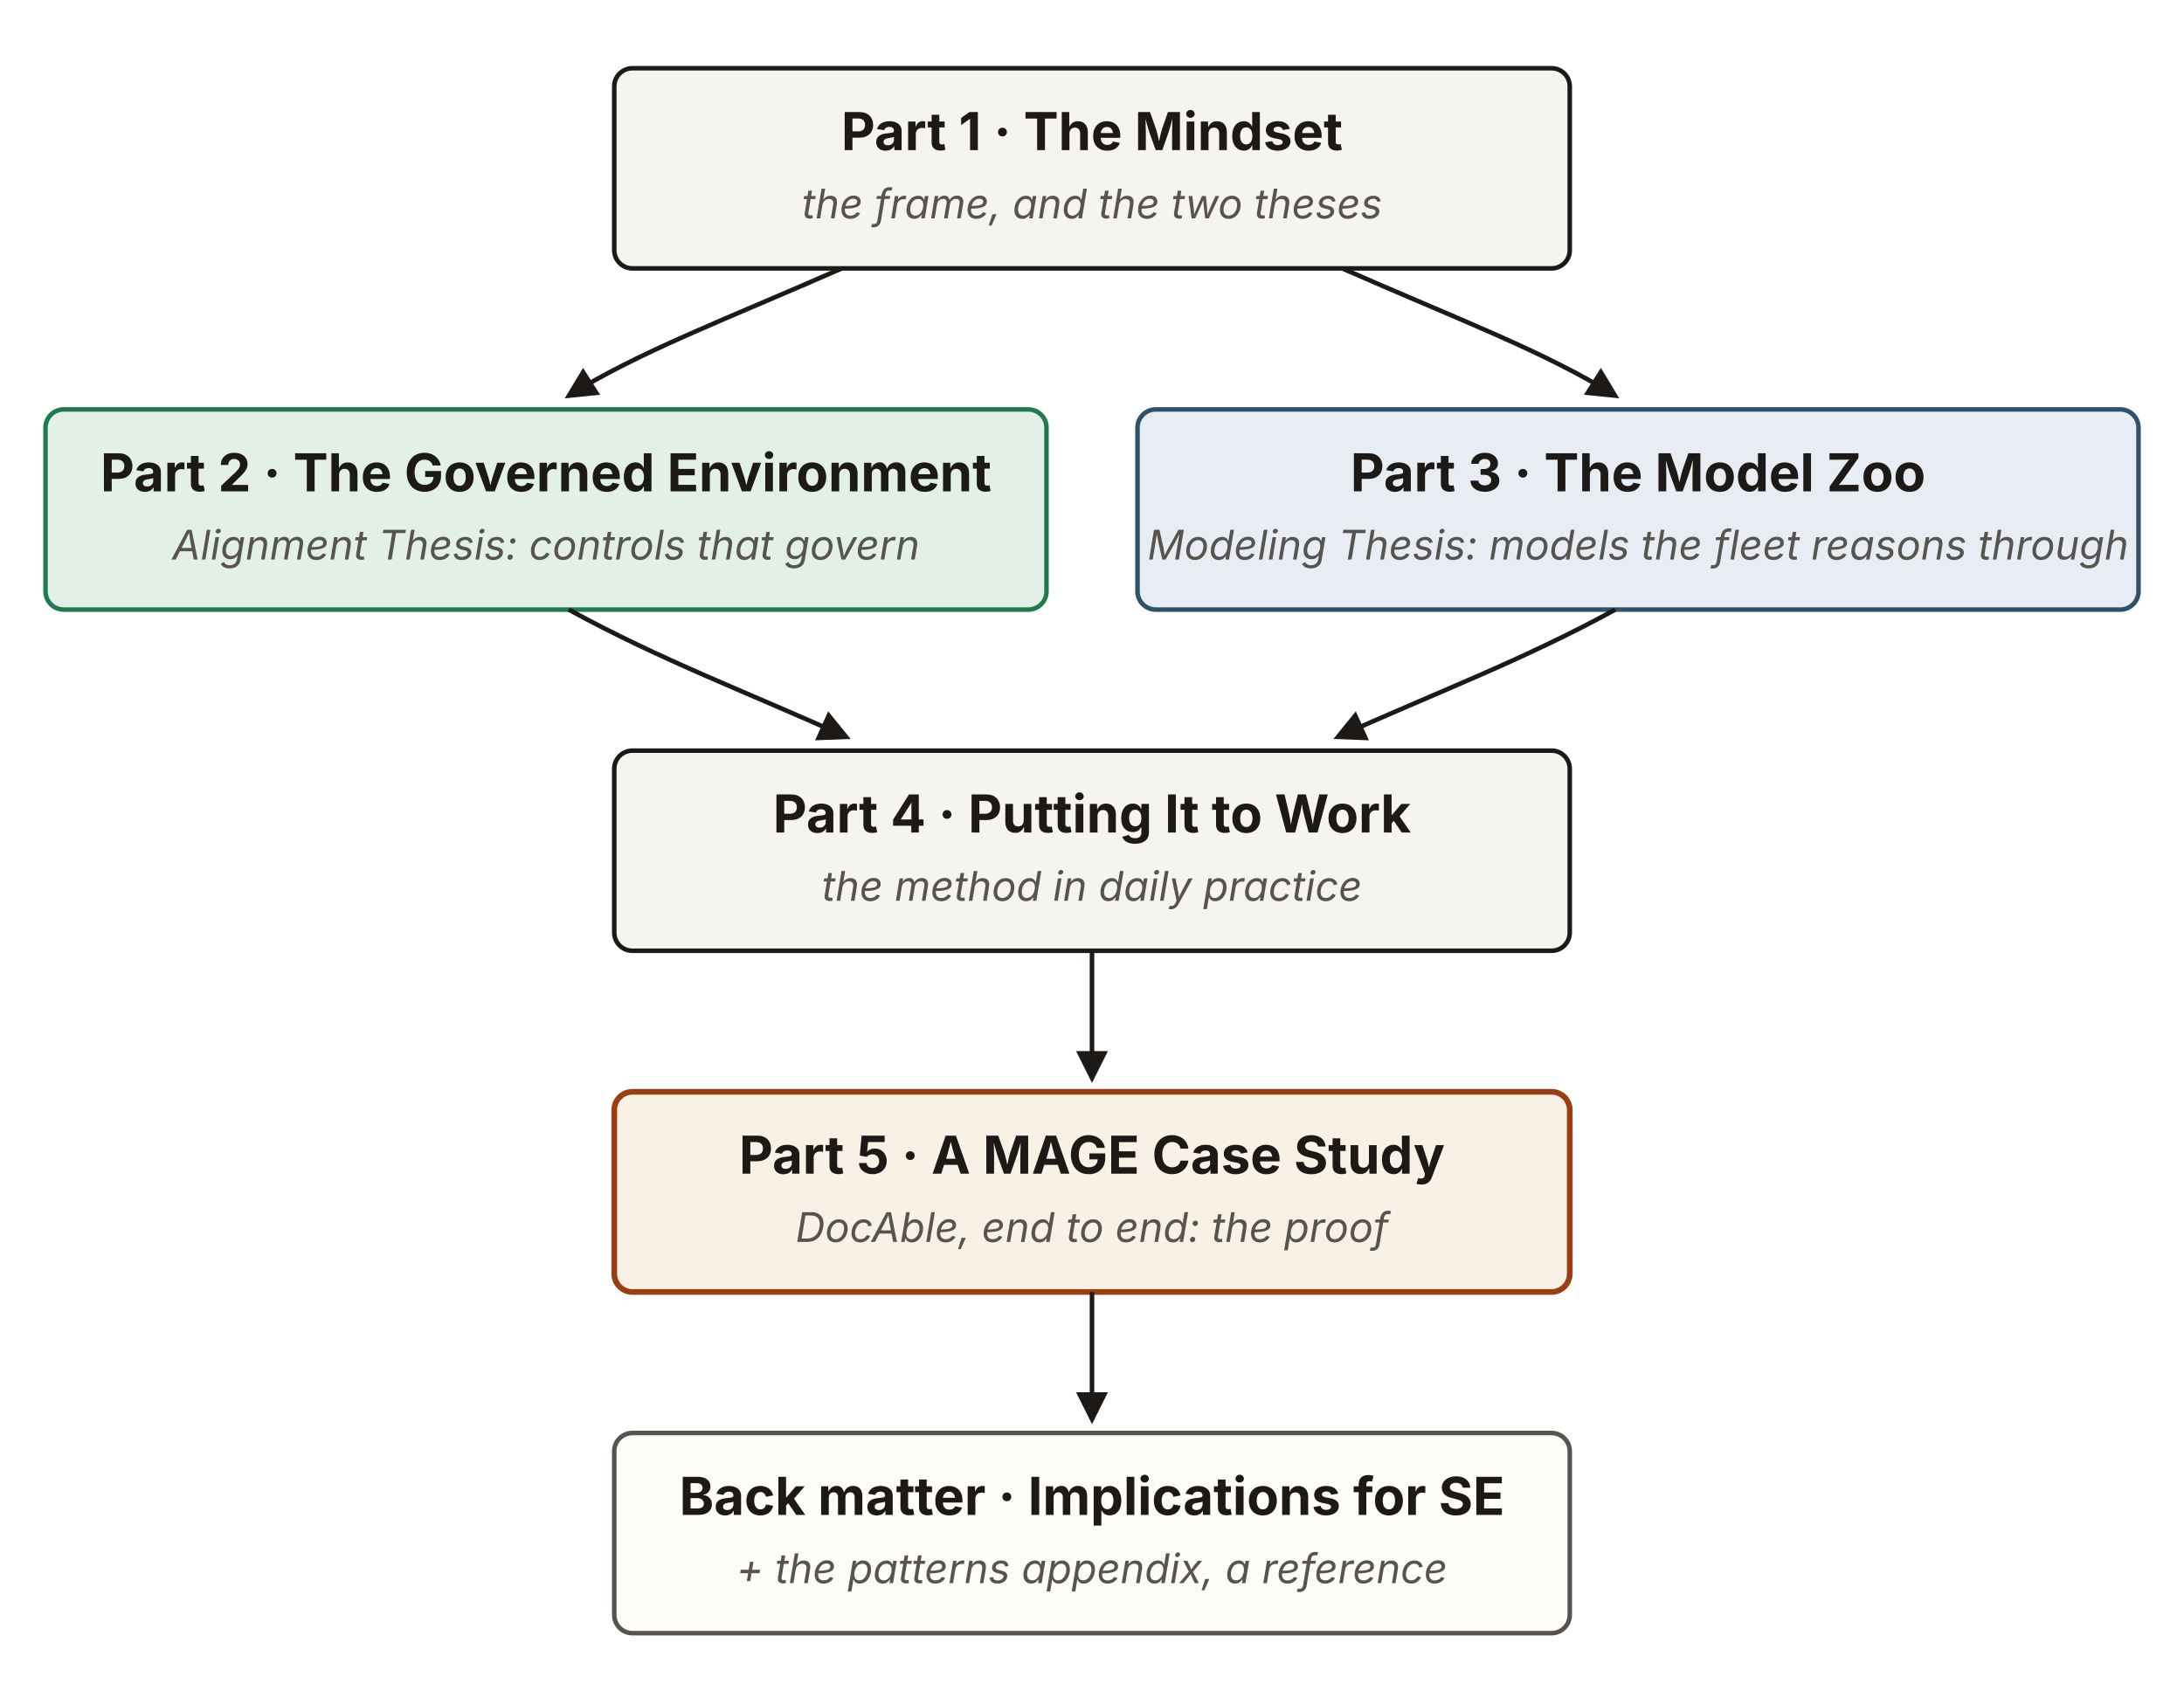
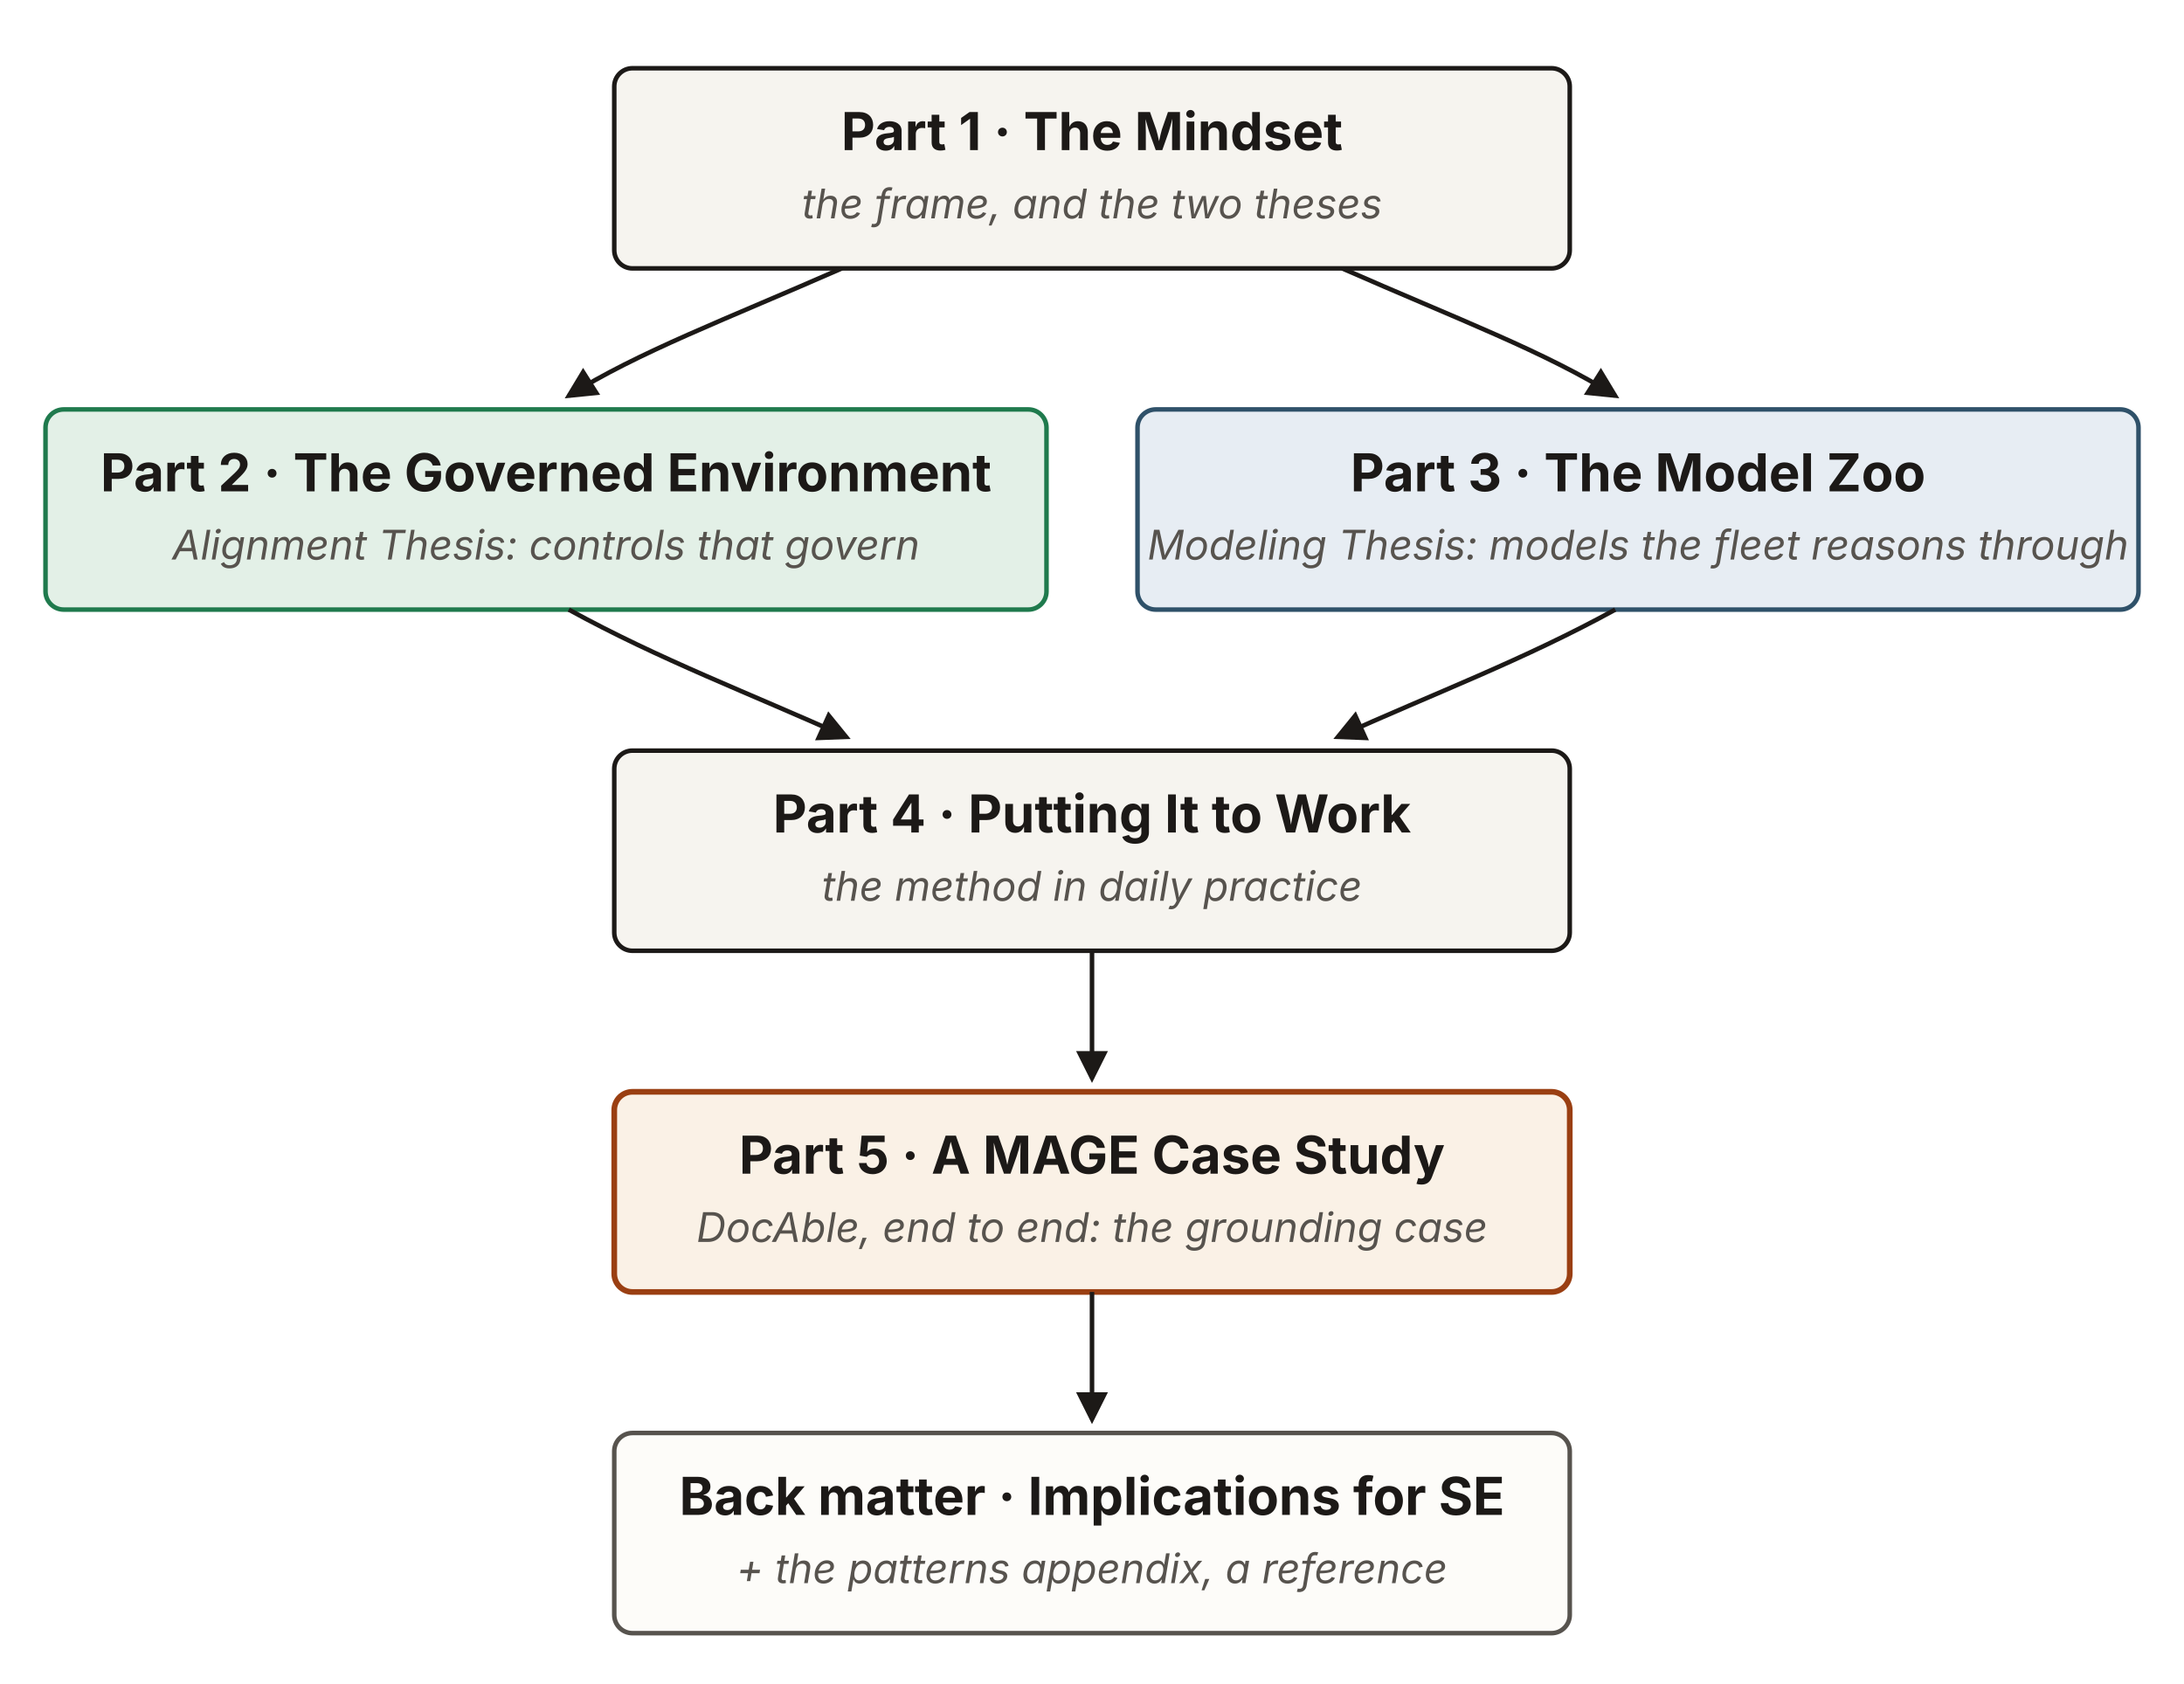
<svg xmlns="http://www.w3.org/2000/svg" viewBox="0 0 960 740" width="960" height="740" role="group" aria-labelledby="bmTitle bmDesc" font-family="'Source Sans 3', -apple-system, 'Segoe UI', sans-serif">
  <defs>
    <marker id="bm-ah" viewBox="0 0 10 10" refX="8.5" refY="5" markerWidth="7" markerHeight="7" orient="auto-start-reverse">
      <path d="M0,0 L10,5 L0,10 z" fill="#1c1917" />
    </marker>
  </defs>
  <rect x="270" y="30" width="420" height="88" rx="8" fill="#f6f4ef" stroke="#1c1917" stroke-width="2" />
  <text x="480" y="66" text-anchor="middle" font-size="23" font-weight="700" fill="#1c1917">Part 1 · The Mindset</text>
  <text x="480" y="96" text-anchor="middle" font-size="18" font-style="italic" fill="#57534e">the frame, and the two theses</text>
  <path d="M370,118 C320,140 280,155 250,174" fill="none" stroke="#1c1917" stroke-width="2" marker-end="url(#bm-ah)" />
  <path d="M590,118 C640,140 680,155 710,174" fill="none" stroke="#1c1917" stroke-width="2" marker-end="url(#bm-ah)" />
  <rect x="20" y="180" width="440" height="88" rx="8" fill="#e3f0e7" stroke="#1f7a4d" stroke-width="2" />
  <text x="240" y="216" text-anchor="middle" font-size="23" font-weight="700" fill="#1c1917">Part 2 · The Governed Environment</text>
  <text x="240" y="246" text-anchor="middle" font-size="18" font-style="italic" fill="#57534e">Alignment Thesis: controls that govern</text>
  <rect x="500" y="180" width="440" height="88" rx="8" fill="#e7edf3" stroke="#2f5169" stroke-width="2" />
  <text x="720" y="216" text-anchor="middle" font-size="23" font-weight="700" fill="#1c1917">Part 3 · The Model Zoo</text>
  <text x="720" y="246" text-anchor="middle" font-size="18" font-style="italic" fill="#57534e">Modeling Thesis: models the fleet reasons through</text>
  <path d="M250,268 C290,290 330,305 372,324" fill="none" stroke="#1c1917" stroke-width="2" marker-end="url(#bm-ah)" />
  <path d="M710,268 C670,290 630,305 588,324" fill="none" stroke="#1c1917" stroke-width="2" marker-end="url(#bm-ah)" />
  <rect x="270" y="330" width="420" height="88" rx="8" fill="#f6f4ef" stroke="#1c1917" stroke-width="2" />
  <text x="480" y="366" text-anchor="middle" font-size="23" font-weight="700" fill="#1c1917">Part 4 · Putting It to Work</text>
  <text x="480" y="396" text-anchor="middle" font-size="18" font-style="italic" fill="#57534e">the method in daily practice</text>
  <line x1="480" y1="418" x2="480" y2="474" stroke="#1c1917" stroke-width="2" marker-end="url(#bm-ah)" />
  <rect x="270" y="480" width="420" height="88" rx="8" fill="#faf1e6" stroke="#9a3f12" stroke-width="2.5" />
  <text x="480" y="516" text-anchor="middle" font-size="23" font-weight="700" fill="#1c1917">Part 5 · A MAGE Case Study</text>
-   <text x="480" y="546" text-anchor="middle" font-size="18" font-style="italic" fill="#57534e">DocAble, end to end: the proof</text>
+   <text x="480" y="546" text-anchor="middle" font-size="18" font-style="italic" fill="#57534e">DocAble, end to end: the grounding case</text>
  <line x1="480" y1="568" x2="480" y2="624" stroke="#1c1917" stroke-width="2" marker-end="url(#bm-ah)" />
  <rect x="270" y="630" width="420" height="88" rx="8" fill="#fdfcf9" stroke="#57534e" stroke-width="2" />
  <text x="480" y="666" text-anchor="middle" font-size="23" font-weight="700" fill="#1c1917">Back matter · Implications for SE</text>
  <text x="480" y="696" text-anchor="middle" font-size="18" font-style="italic" fill="#57534e">+ the patterns appendix, a reference</text>
</svg>
